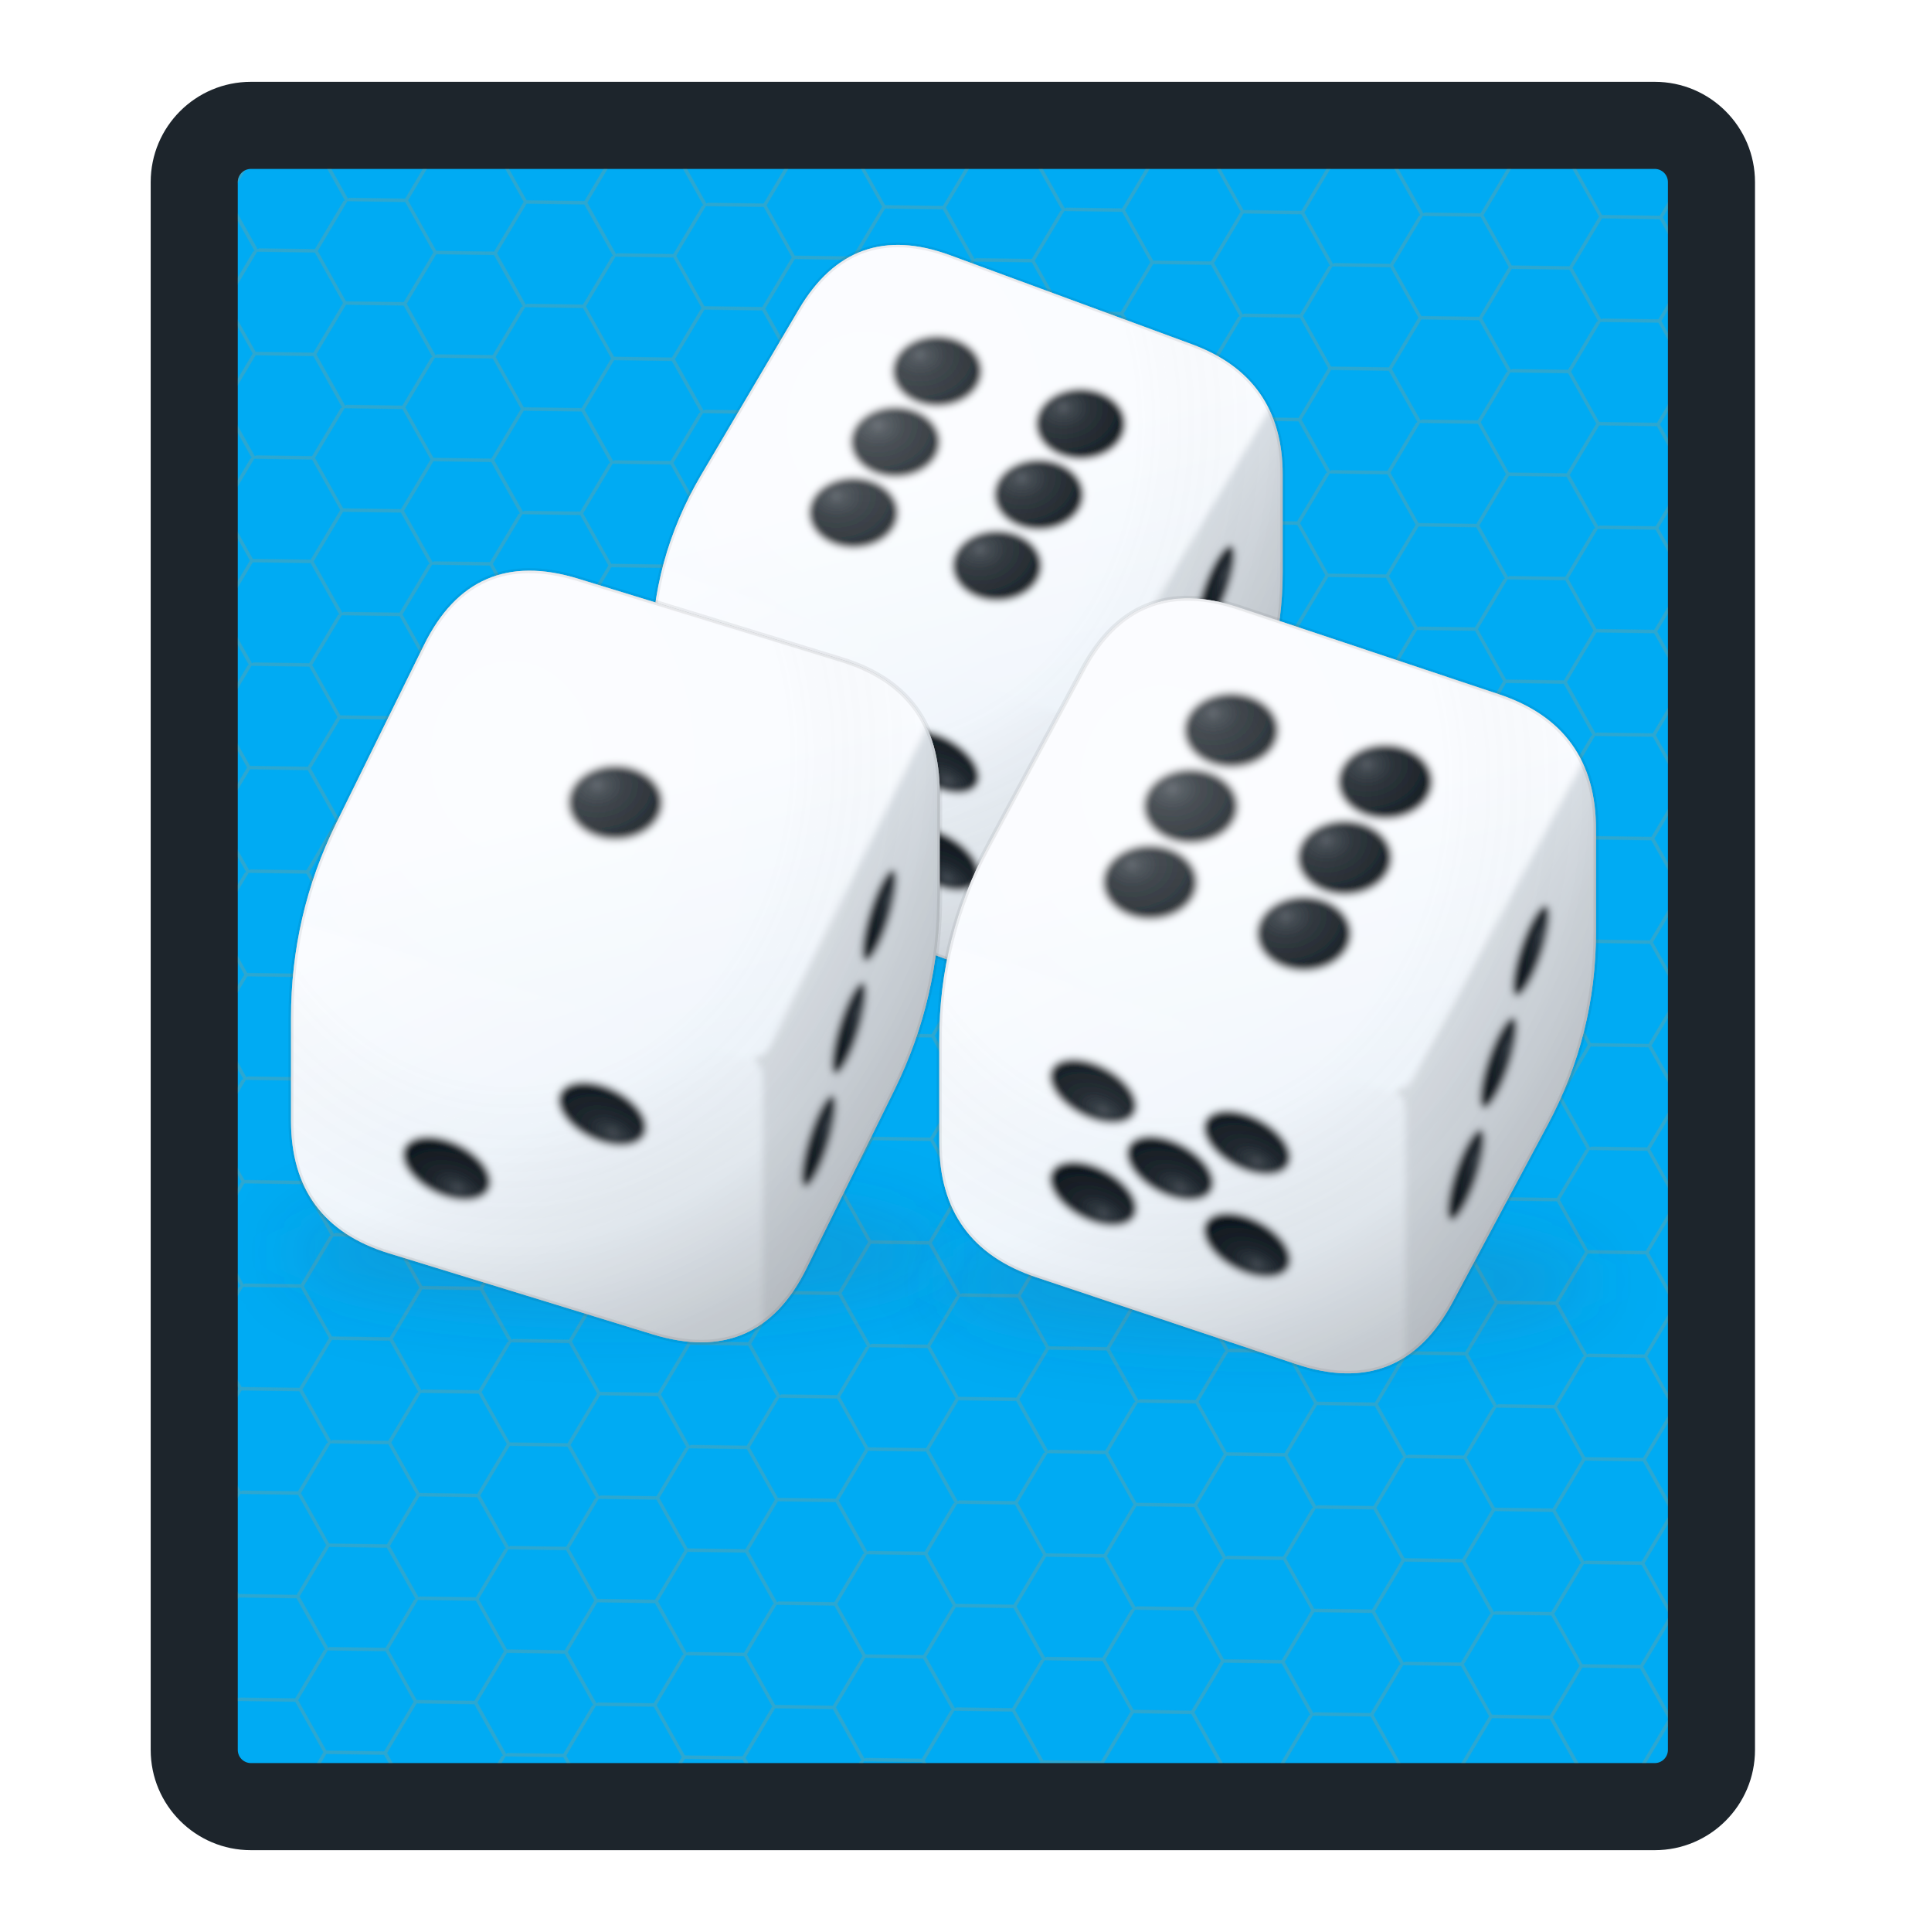
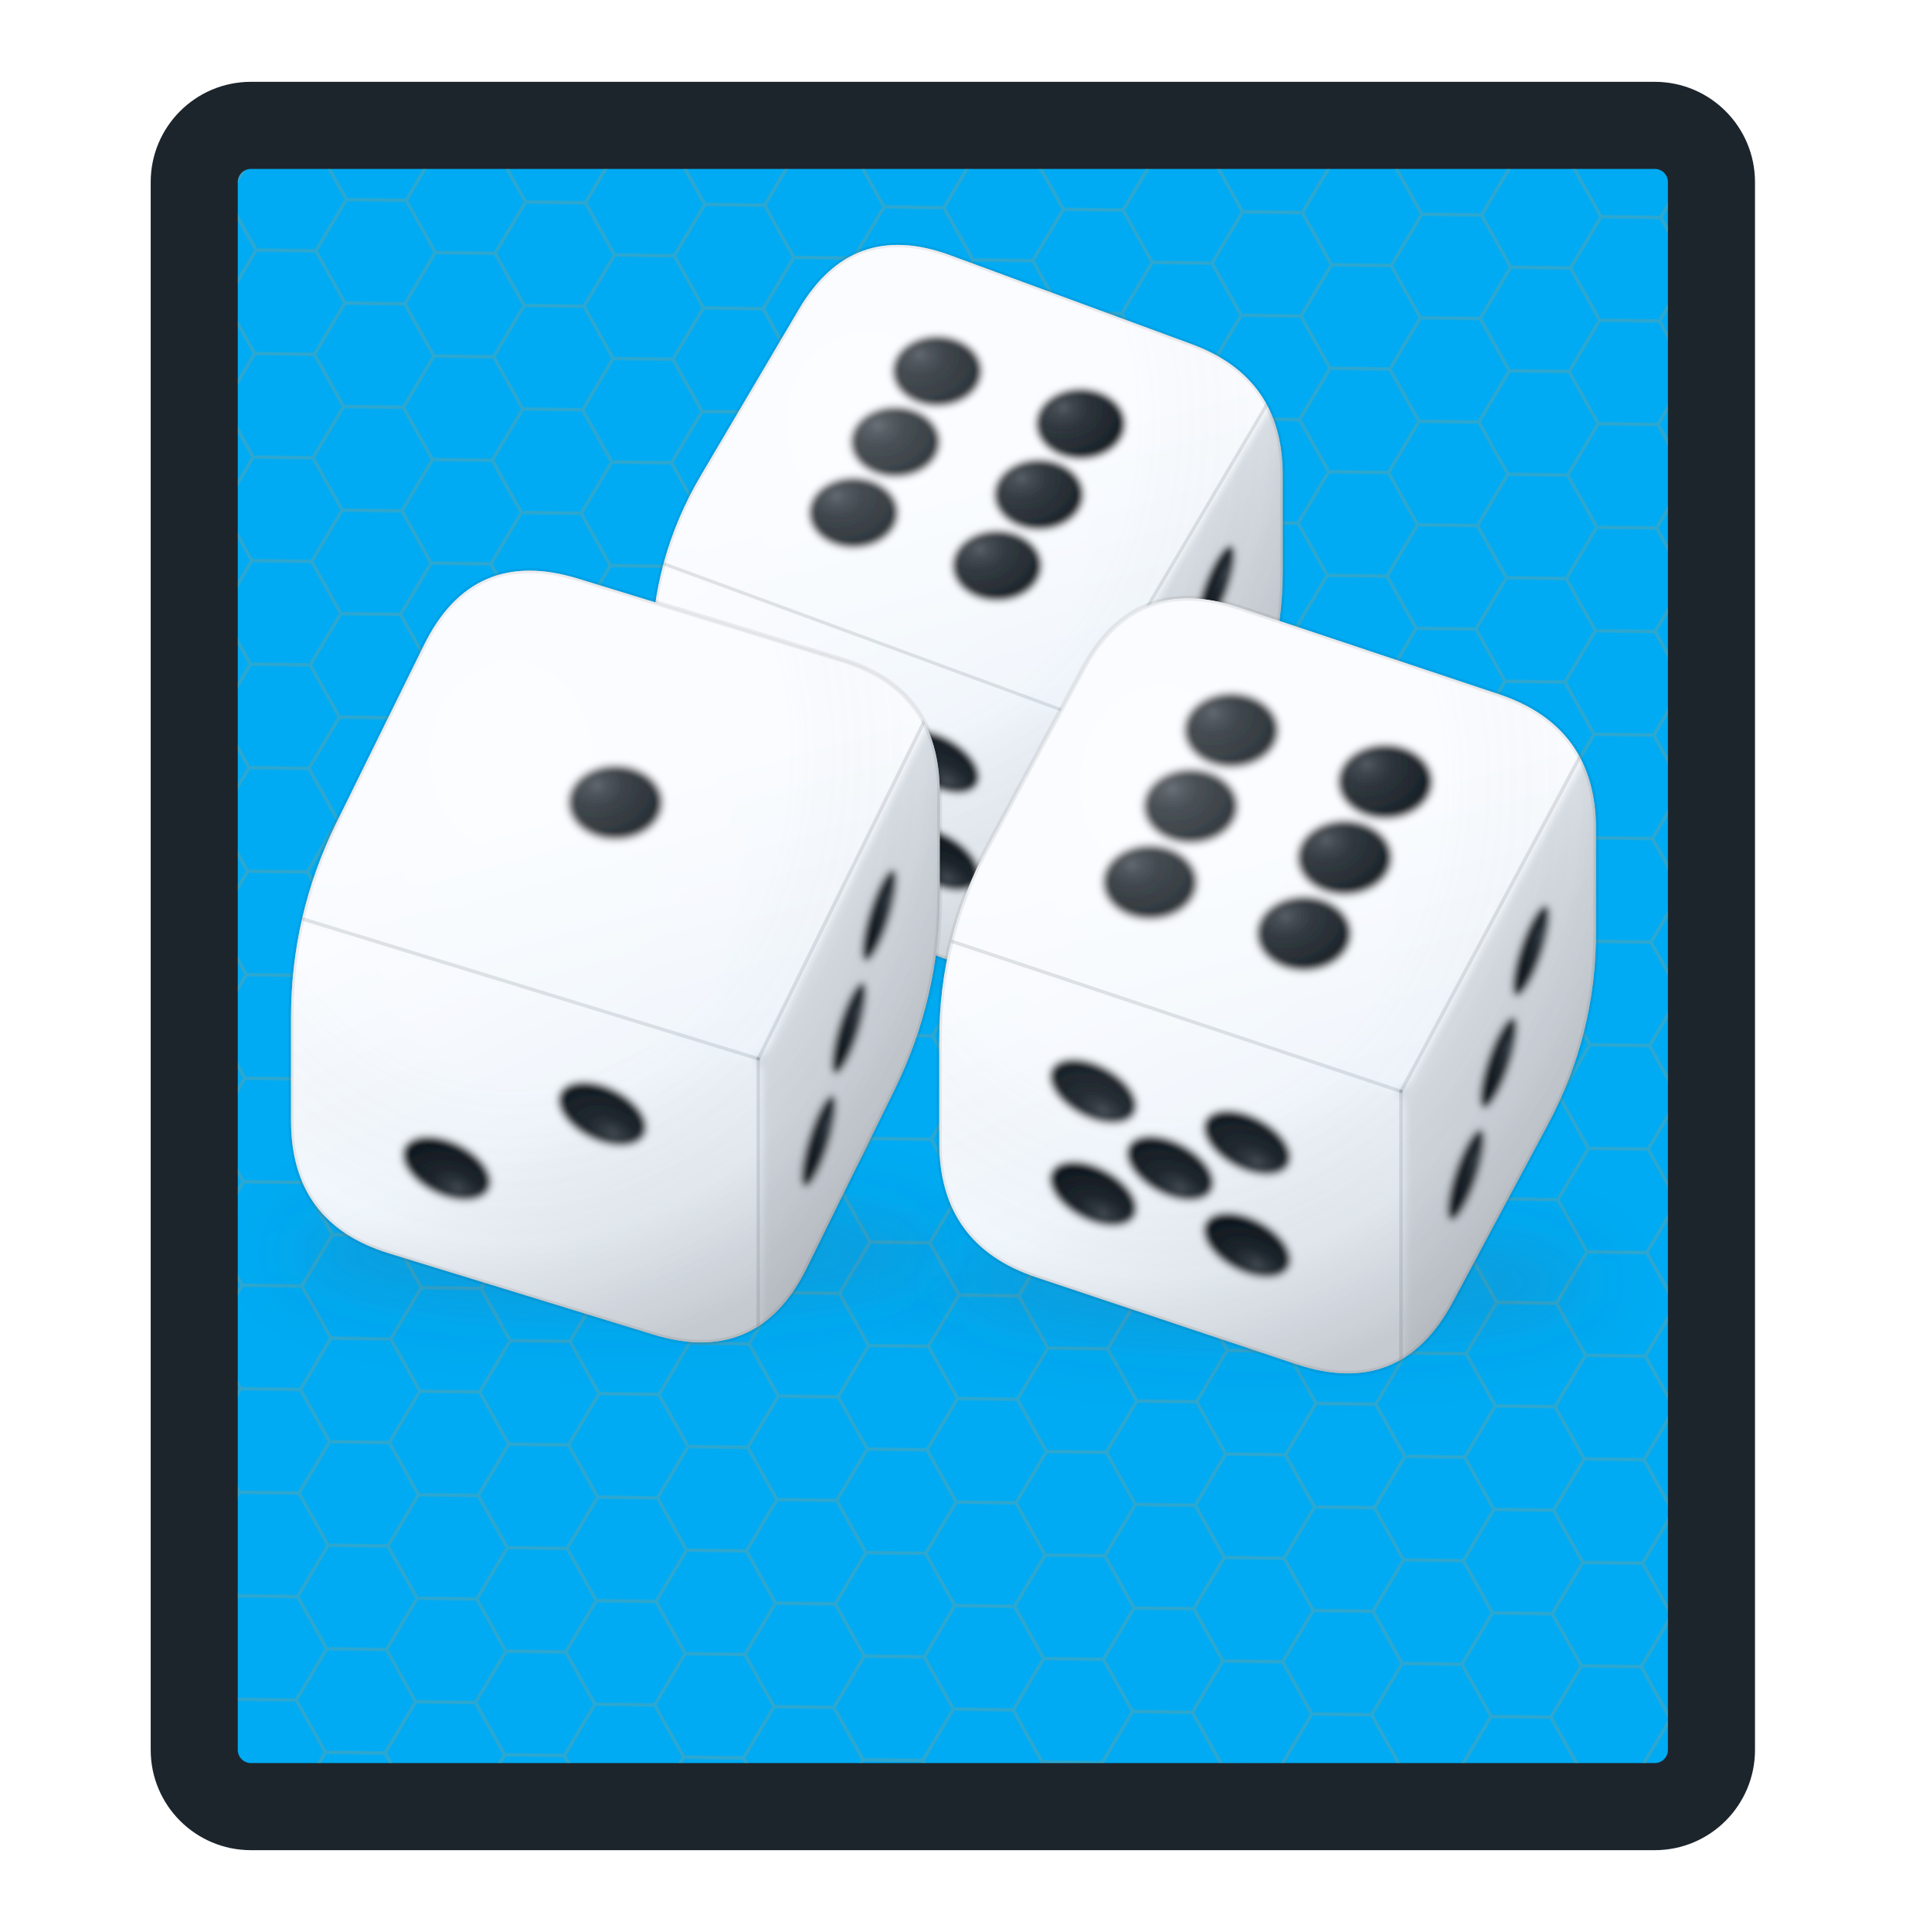
<svg xmlns="http://www.w3.org/2000/svg" viewBox="-361 -366 722 732" width="960" height="973" aria-hidden="true">
  <defs>
    <linearGradient id="dl5nhi" x1=".25" y1="0" x2=".6" y2="1">
      <stop offset="0" stop-color="#fafcff" />
      <stop offset="0.5" stop-color="#fafcff" />
      <stop offset="1" stop-color="#f0f6fc" />
    </linearGradient>
    <linearGradient id="ubnp6g" x1=".2" y1="0" x2=".7" y2="1">
      <stop offset="0" stop-color="#fafcff" />
      <stop offset="0.5" stop-color="#f0f6fc" />
      <stop offset="1" stop-color="#d1d7dd" />
    </linearGradient>
    <linearGradient id="rudlmm" x1=".2" y1="0" x2=".7" y2="1">
      <stop offset="0" stop-color="#f0f6fc" />
      <stop offset="0.5" stop-color="#cbd1d7" />
      <stop offset="1" stop-color="#b5bbc1" />
    </linearGradient>
    <radialGradient id="zwv00e" cx=".31" cy=".27" r=".78">
      <stop offset="0" stop-color="#525b63" />
      <stop offset=".1" stop-color="#303840" />
      <stop offset=".35" stop-color="#1d252c" />
      <stop offset="1" stop-color="#09131a" />
    </radialGradient>
    <radialGradient id="dzvcxc" cx=".34" cy=".24" r=".88">
      <stop offset="0" stop-color="#fff" stop-opacity=".22" />
      <stop offset=".48" stop-color="#fff" stop-opacity=".04" />
      <stop offset=".72" stop-color="#000" stop-opacity="0" />
      <stop offset="1" stop-color="#000" stop-opacity=".09" />
    </radialGradient>
    <filter id="s8lvgj" x="-60%" y="-60%" width="220%" height="220%">
      <feGaussianBlur stdDeviation="14" />
    </filter>
    <filter id="gaxolm" x="-60%" y="-60%" width="220%" height="220%">
      <feGaussianBlur stdDeviation="5" />
    </filter>
    <filter id="tde8v6" x="-20%" y="-20%" width="140%" height="140%">
      <feGaussianBlur stdDeviation="1.4" />
    </filter>
    <path id="mmhcub" d="M-129.4 24.5Q-129.4 -16.4 -111.4 -53.1L-76.4 -124.1Q-57 -163.6 -14.9 -150.7L90.3 -118.4Q129.4 -106.4 129.4 -65.4L129.4 -24.5Q129.4 16.4 111.4 53.1L76.4 124.1Q57 163.6 14.9 150.7L-90.3 118.4Q-129.4 106.4 -129.4 65.4Z" />
    <clipPath id="gzfhly">
      <use href="#mmhcub" />
    </clipPath>
    <path id="zv5tqm" d="M-92.2 116.3Q-131 103.4 -131 62.4L-131 21.5Q-131 -19.4 -111.7 -55.5L-73.9 -126Q-53.2 -164.8 -11.4 -150.9L92.2 -116.3Q131 -103.4 131 -62.4L131 -21.5Q131 19.4 111.7 55.5L73.9 126Q53.2 164.8 11.4 150.9Z" />
    <clipPath id="fe5i4u">
      <use href="#zv5tqm" />
    </clipPath>
    <path id="awz4v1" d="M-94.5 113.7Q-132.9 99.6 -132.9 58.7L-132.9 17.8Q-132.9 -23.1 -112.1 -58.4L-70.8 -128.4Q-48.4 -166.3 -7.1 -151.1L94.5 -113.7Q132.9 -99.6 132.9 -58.7L132.9 -17.8Q132.9 23.1 112.1 58.4L70.8 128.4Q48.4 166.3 7.1 151.1Z" />
    <clipPath id="q35gnv">
      <use href="#awz4v1" />
    </clipPath>
    <pattern id="h33nko" patternUnits="userSpaceOnUse" width="67.94" height="39.22" patternTransform="translate(20.51 36.64) rotate(60.78)">
      <path d="M0 19.612L11.323 39.223M11.323 39.223L33.968 39.223M33.968 39.223L45.291 19.612M45.291 19.612L33.968 0M33.968 0L11.323 0M11.323 0L0 19.612M45.291 19.612L67.936 19.612" fill="none" stroke="#b59e69" stroke-width="1.31" stroke-opacity=".25" />
    </pattern>
  </defs>
  <rect x="-304" y="-335" width="608" height="670" rx="38" fill="#1d252c" />
  <rect x="-271" y="-302" width="542" height="604" rx="5" fill="#00abf3" />
  <rect x="-271" y="-302" width="542" height="604" rx="5" fill="url(#h33nko)" />
  <g transform="translate(5.4 -133.3) scale(0.9)">
    <ellipse cx="0" cy="118" rx="132" ry="24" fill="#43525f" fill-opacity=".16" filter="url(#s8lvgj)" />
    <ellipse cx="0" cy="112" rx="62" ry="11" fill="#43525f" fill-opacity=".18" filter="url(#gaxolm)" />
  </g>
  <g transform="translate(-127.9 -3.6) scale(0.95)">
    <ellipse cx="0" cy="118" rx="132" ry="24" fill="#43525f" fill-opacity=".16" filter="url(#s8lvgj)" />
    <ellipse cx="0" cy="112" rx="62" ry="11" fill="#43525f" fill-opacity=".18" filter="url(#gaxolm)" />
  </g>
  <g transform="translate(119.3 7.5) scale(0.95)">
    <ellipse cx="0" cy="118" rx="132" ry="24" fill="#43525f" fill-opacity=".16" filter="url(#s8lvgj)" />
    <ellipse cx="0" cy="112" rx="62" ry="11" fill="#43525f" fill-opacity=".18" filter="url(#gaxolm)" />
  </g>
  <ellipse cx="-61.2" cy="-14.5" rx="36" ry="9" fill="#43525f" fill-opacity=".14" filter="url(#gaxolm)" />
  <ellipse cx="62.4" cy="-8.9" rx="36" ry="9" fill="#43525f" fill-opacity=".14" filter="url(#gaxolm)" />
  <g transform="translate(5.4 -133.3) scale(0.9)">
    <use href="#awz4v1" fill="#b8bec3" />
    <g clip-path="url(#q35gnv)" filter="url(#tde8v6)">
      <path d="M133.7 -93.3Q133.7 -102.3 129.1 -94.5L52.1 36Q47.6 43.7 47.6 52.7L47.6 159.9Q47.6 168.9 52.1 161.2L129.1 30.7Q133.7 22.9 133.7 13.9Z" fill="url(#rudlmm)" />
      <ellipse cx="104.7" cy="-11" rx="19" ry="4.9" transform="rotate(110.2 104.7 -11)" fill="url(#zwv00e)" />
      <ellipse cx="90.6" cy="33.3" rx="19" ry="4.9" transform="rotate(110.2 90.6 33.3)" fill="url(#zwv00e)" />
      <ellipse cx="76.6" cy="77.7" rx="19" ry="4.9" transform="rotate(110.2 76.6 77.7)" fill="url(#zwv00e)" />
      <path d="M50.2 52Q50.2 43 41.8 39.9L-126.2 -21.9Q-134.7 -25 -134.7 -16L-134.7 91.2Q-134.7 100.2 -126.2 103.3L41.8 165.1Q50.2 168.2 50.2 159.2Z" fill="url(#ubnp6g)" />
      <ellipse cx="-12" cy="62.2" rx="19" ry="10.6" transform="rotate(-149.5 -12 62.2)" fill="url(#zwv00e)" />
      <ellipse cx="-72.4" cy="40" rx="19" ry="10.6" transform="rotate(-149.5 -72.4 40)" fill="url(#zwv00e)" />
      <ellipse cx="-42.2" cy="71.6" rx="19" ry="10.6" transform="rotate(-149.5 -42.2 71.6)" fill="url(#zwv00e)" />
      <ellipse cx="-12" cy="103.1" rx="19" ry="10.6" transform="rotate(-149.5 -12 103.1)" fill="url(#zwv00e)" />
      <ellipse cx="-72.4" cy="80.9" rx="19" ry="10.6" transform="rotate(-149.5 -72.4 80.9)" fill="url(#zwv00e)" />
      <path d="M-54 -160.6Q-49.4 -168.4 -40.9 -165.3L127.1 -103.5Q135.5 -100.4 131 -92.6L54 37.9Q49.4 45.6 40.9 42.5L-127.1 -19.3Q-135.5 -22.4 -131 -30.1Z" fill="url(#dl5nhi)" />
      <ellipse cx="-12.6" cy="-102.3" rx="19" ry="15" transform="rotate(0 -12.6 -102.3)" fill="url(#zwv00e)" />
      <ellipse cx="47.8" cy="-80.1" rx="19" ry="15" transform="rotate(0 47.8 -80.1)" fill="url(#zwv00e)" />
      <ellipse cx="-30.2" cy="-72.5" rx="19" ry="15" transform="rotate(0 -30.2 -72.5)" fill="url(#zwv00e)" />
      <ellipse cx="30.2" cy="-50.3" rx="19" ry="15" transform="rotate(0 30.2 -50.3)" fill="url(#zwv00e)" />
      <ellipse cx="-47.8" cy="-42.7" rx="19" ry="15" transform="rotate(0 -47.8 -42.7)" fill="url(#zwv00e)" />
      <ellipse cx="12.6" cy="-20.4" rx="19" ry="15" transform="rotate(0 12.6 -20.4)" fill="url(#zwv00e)" />
    </g>
    <use href="#awz4v1" fill="url(#dzvcxc)" />
    <use href="#awz4v1" fill="none" stroke="#00000010" stroke-width="2" />
+     <g clip-path="url(#q35gnv)">
+       <path d="M48.4 43.5L48.4 166.3" fill="none" stroke="#43525f" stroke-opacity=".15" stroke-width="1.4" stroke-linecap="round" />
+       <path d="M132.9 -99.6L48.4 43.5" fill="none" stroke="#43525f" stroke-opacity=".15" stroke-width="1.4" stroke-linecap="round" />
+       <path d="M48.4 43.5L-132.9 -23.1" fill="none" stroke="#43525f" stroke-opacity=".15" stroke-width="1.4" stroke-linecap="round" />
+     </g>
  </g>
  <g transform="translate(-127.9 -3.6) scale(0.95)">
    <use href="#mmhcub" fill="#b8bec3" />
    <g clip-path="url(#gzfhly)" filter="url(#tde8v6)">
      <path d="M56.3 157.3Q56.3 166.3 60.2 158.2L126.2 24.2Q130.2 16.1 130.2 7.1L130.2 -100.1Q130.2 -109.1 126.2 -101L60.2 33Q56.3 41.1 56.3 50.1Z" fill="url(#rudlmm)" />
      <ellipse cx="81.1" cy="73.6" rx="19" ry="4.2" transform="rotate(107.1 81.1 73.6)" fill="url(#zwv00e)" />
      <ellipse cx="93.2" cy="28.6" rx="19" ry="4.2" transform="rotate(107.1 93.2 28.6)" fill="url(#zwv00e)" />
      <ellipse cx="105.3" cy="-16.4" rx="19" ry="4.2" transform="rotate(107.1 105.3 -16.4)" fill="url(#zwv00e)" />
      <path d="M-131.3 98Q-131.3 107 -122.7 109.7L50.2 162.7Q58.8 165.4 58.8 156.4L58.8 49.2Q58.8 40.2 50.2 37.5L-122.7 -15.5Q-131.3 -18.2 -131.3 -9.2Z" fill="url(#ubnp6g)" />
      <ellipse cx="-67.3" cy="84.5" rx="19" ry="10.9" transform="rotate(-153.8 -67.3 84.5)" fill="url(#zwv00e)" />
      <ellipse cx="-5.2" cy="62.7" rx="19" ry="10.9" transform="rotate(-153.8 -5.2 62.7)" fill="url(#zwv00e)" />
      <path d="M-62.1 -157.5Q-58.1 -165.6 -49.5 -163L123.4 -109.9Q132 -107.3 128 -99.2L62.1 34.8Q58.1 42.9 49.5 40.2L-123.4 -12.8Q-132 -15.5 -128 -23.6Z" fill="url(#dl5nhi)" />
      <ellipse cx="0" cy="-61.4" rx="19" ry="15" transform="rotate(0 0 -61.4)" fill="url(#zwv00e)" />
    </g>
    <use href="#mmhcub" fill="url(#dzvcxc)" />
    <use href="#mmhcub" fill="none" stroke="#00000010" stroke-width="2" />
+     <g clip-path="url(#gzfhly)">
+       <path d="M57 163.6L57 40.8" fill="none" stroke="#43525f" stroke-opacity=".15" stroke-width="1.4" stroke-linecap="round" />
+       <path d="M129.4 -106.4L57 40.8" fill="none" stroke="#43525f" stroke-opacity=".15" stroke-width="1.4" stroke-linecap="round" />
+       <path d="M57 40.8L-129.4 -16.4" fill="none" stroke="#43525f" stroke-opacity=".15" stroke-width="1.4" stroke-linecap="round" />
+     </g>
  </g>
  <g transform="translate(119.3 7.5) scale(0.95)">
    <use href="#zv5tqm" fill="#b8bec3" />
    <g clip-path="url(#fe5i4u)" filter="url(#tde8v6)">
      <path d="M131.8 -97Q131.8 -106 127.6 -98.1L56.6 34.4Q52.4 42.3 52.4 51.3L52.4 158.5Q52.4 167.5 56.6 159.6L127.6 27.1Q131.8 19.2 131.8 10.2Z" fill="url(#rudlmm)" />
      <ellipse cx="105.1" cy="-14" rx="19" ry="4.5" transform="rotate(108.5 105.1 -14)" fill="url(#zwv00e)" />
      <ellipse cx="92.1" cy="30.7" rx="19" ry="4.5" transform="rotate(108.5 92.1 30.7)" fill="url(#zwv00e)" />
      <ellipse cx="79.1" cy="75.4" rx="19" ry="4.5" transform="rotate(108.5 79.1 75.4)" fill="url(#zwv00e)" />
      <path d="M55 50.5Q55 41.5 46.5 38.6L-124.3 -18.4Q-132.9 -21.2 -132.9 -12.2L-132.9 95Q-132.9 104 -124.3 106.8L46.5 163.8Q55 166.7 55 157.7Z" fill="url(#ubnp6g)" />
      <ellipse cx="-8.2" cy="62.5" rx="19" ry="10.7" transform="rotate(-151.8 -8.2 62.5)" fill="url(#zwv00e)" />
      <ellipse cx="-69.6" cy="42" rx="19" ry="10.7" transform="rotate(-151.8 -69.6 42)" fill="url(#zwv00e)" />
      <ellipse cx="-38.9" cy="72.7" rx="19" ry="10.7" transform="rotate(-151.8 -38.9 72.7)" fill="url(#zwv00e)" />
      <ellipse cx="-8.2" cy="103.4" rx="19" ry="10.7" transform="rotate(-151.8 -8.2 103.4)" fill="url(#zwv00e)" />
      <ellipse cx="-69.6" cy="82.9" rx="19" ry="10.7" transform="rotate(-151.8 -69.6 82.9)" fill="url(#zwv00e)" />
      <path d="M-58.5 -159Q-54.2 -166.9 -45.7 -164.1L125.1 -107Q133.7 -104.2 129.4 -96.3L58.5 36.2Q54.2 44.2 45.7 41.3L-125.1 -15.7Q-133.7 -18.5 -129.4 -26.5Z" fill="url(#dl5nhi)" />
      <ellipse cx="-14.5" cy="-101.9" rx="19" ry="15" transform="rotate(0 -14.5 -101.9)" fill="url(#zwv00e)" />
      <ellipse cx="46.9" cy="-81.4" rx="19" ry="15" transform="rotate(0 46.9 -81.4)" fill="url(#zwv00e)" />
      <ellipse cx="-30.7" cy="-71.6" rx="19" ry="15" transform="rotate(0 -30.7 -71.6)" fill="url(#zwv00e)" />
      <ellipse cx="30.7" cy="-51.1" rx="19" ry="15" transform="rotate(0 30.7 -51.1)" fill="url(#zwv00e)" />
      <ellipse cx="-46.9" cy="-41.3" rx="19" ry="15" transform="rotate(0 -46.9 -41.3)" fill="url(#zwv00e)" />
      <ellipse cx="14.5" cy="-20.8" rx="19" ry="15" transform="rotate(0 14.5 -20.8)" fill="url(#zwv00e)" />
    </g>
    <use href="#zv5tqm" fill="url(#dzvcxc)" />
    <use href="#zv5tqm" fill="none" stroke="#00000010" stroke-width="2" />
+     <g clip-path="url(#fe5i4u)">
+       <path d="M53.2 42.1L53.2 164.8" fill="none" stroke="#43525f" stroke-opacity=".15" stroke-width="1.4" stroke-linecap="round" />
+       <path d="M131 -103.4L53.2 42.1" fill="none" stroke="#43525f" stroke-opacity=".15" stroke-width="1.4" stroke-linecap="round" />
+       <path d="M53.2 42.1L-131 -19.4" fill="none" stroke="#43525f" stroke-opacity=".15" stroke-width="1.4" stroke-linecap="round" />
+     </g>
  </g>
</svg>
